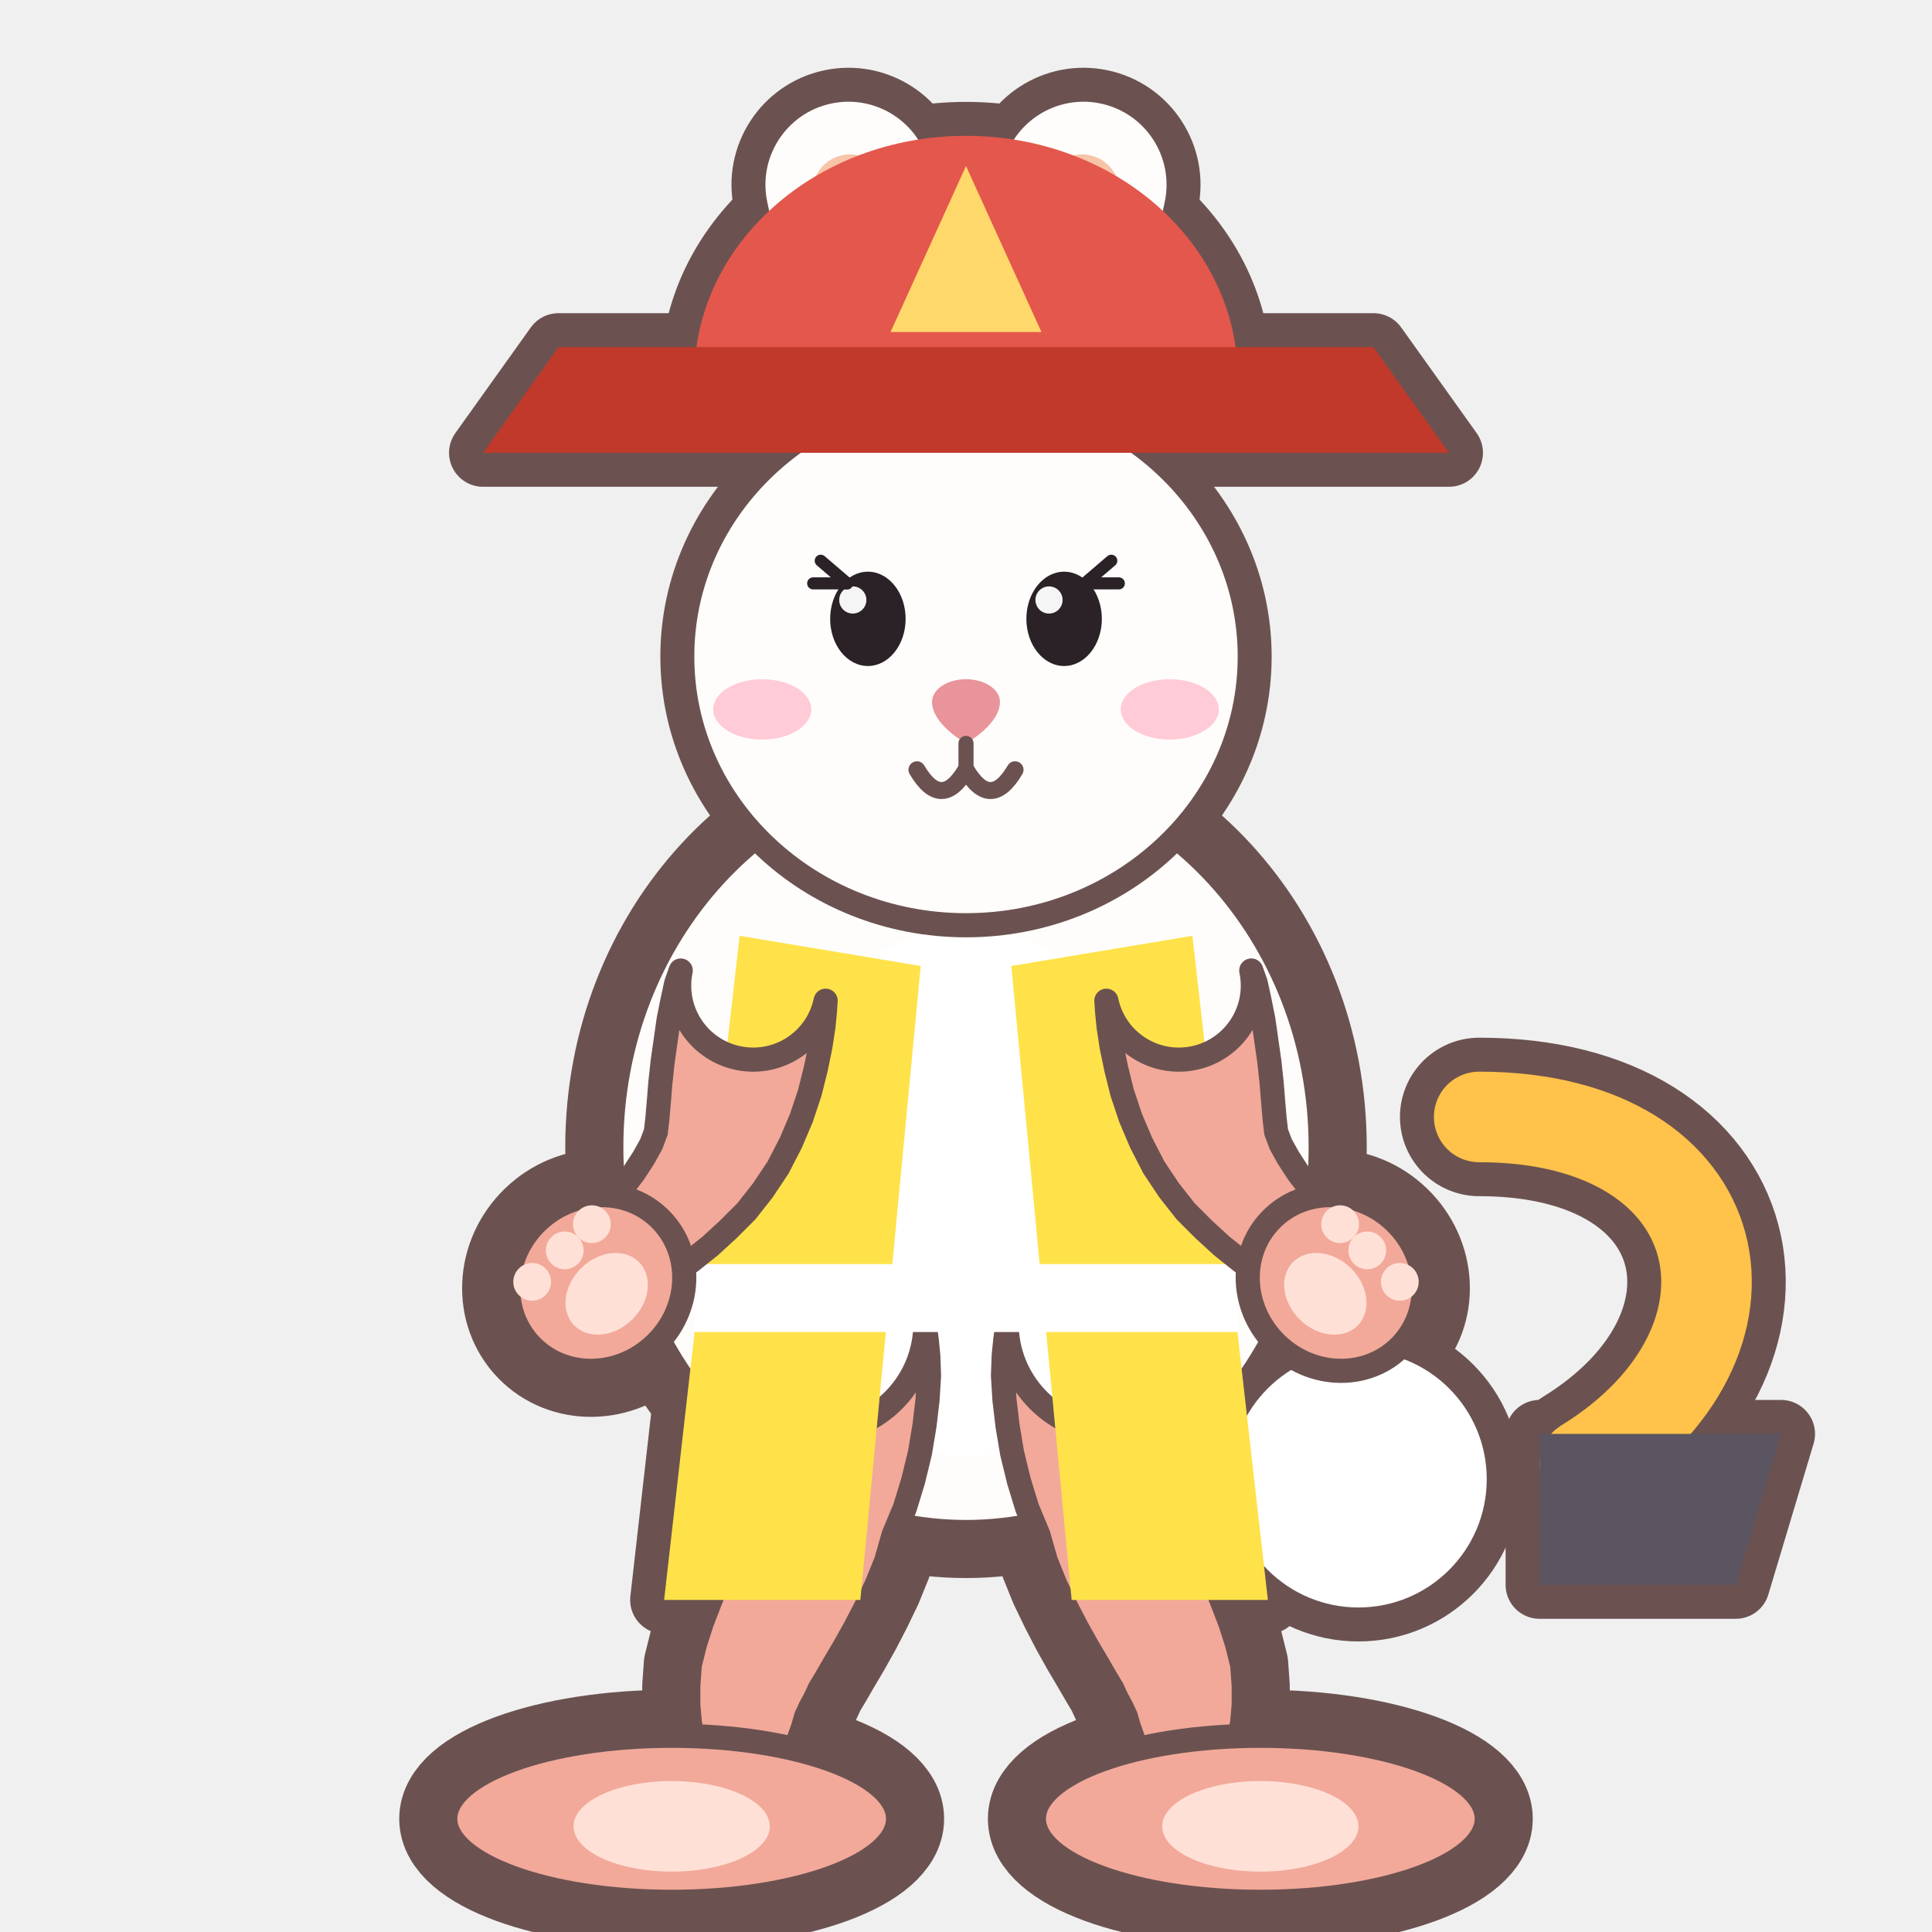
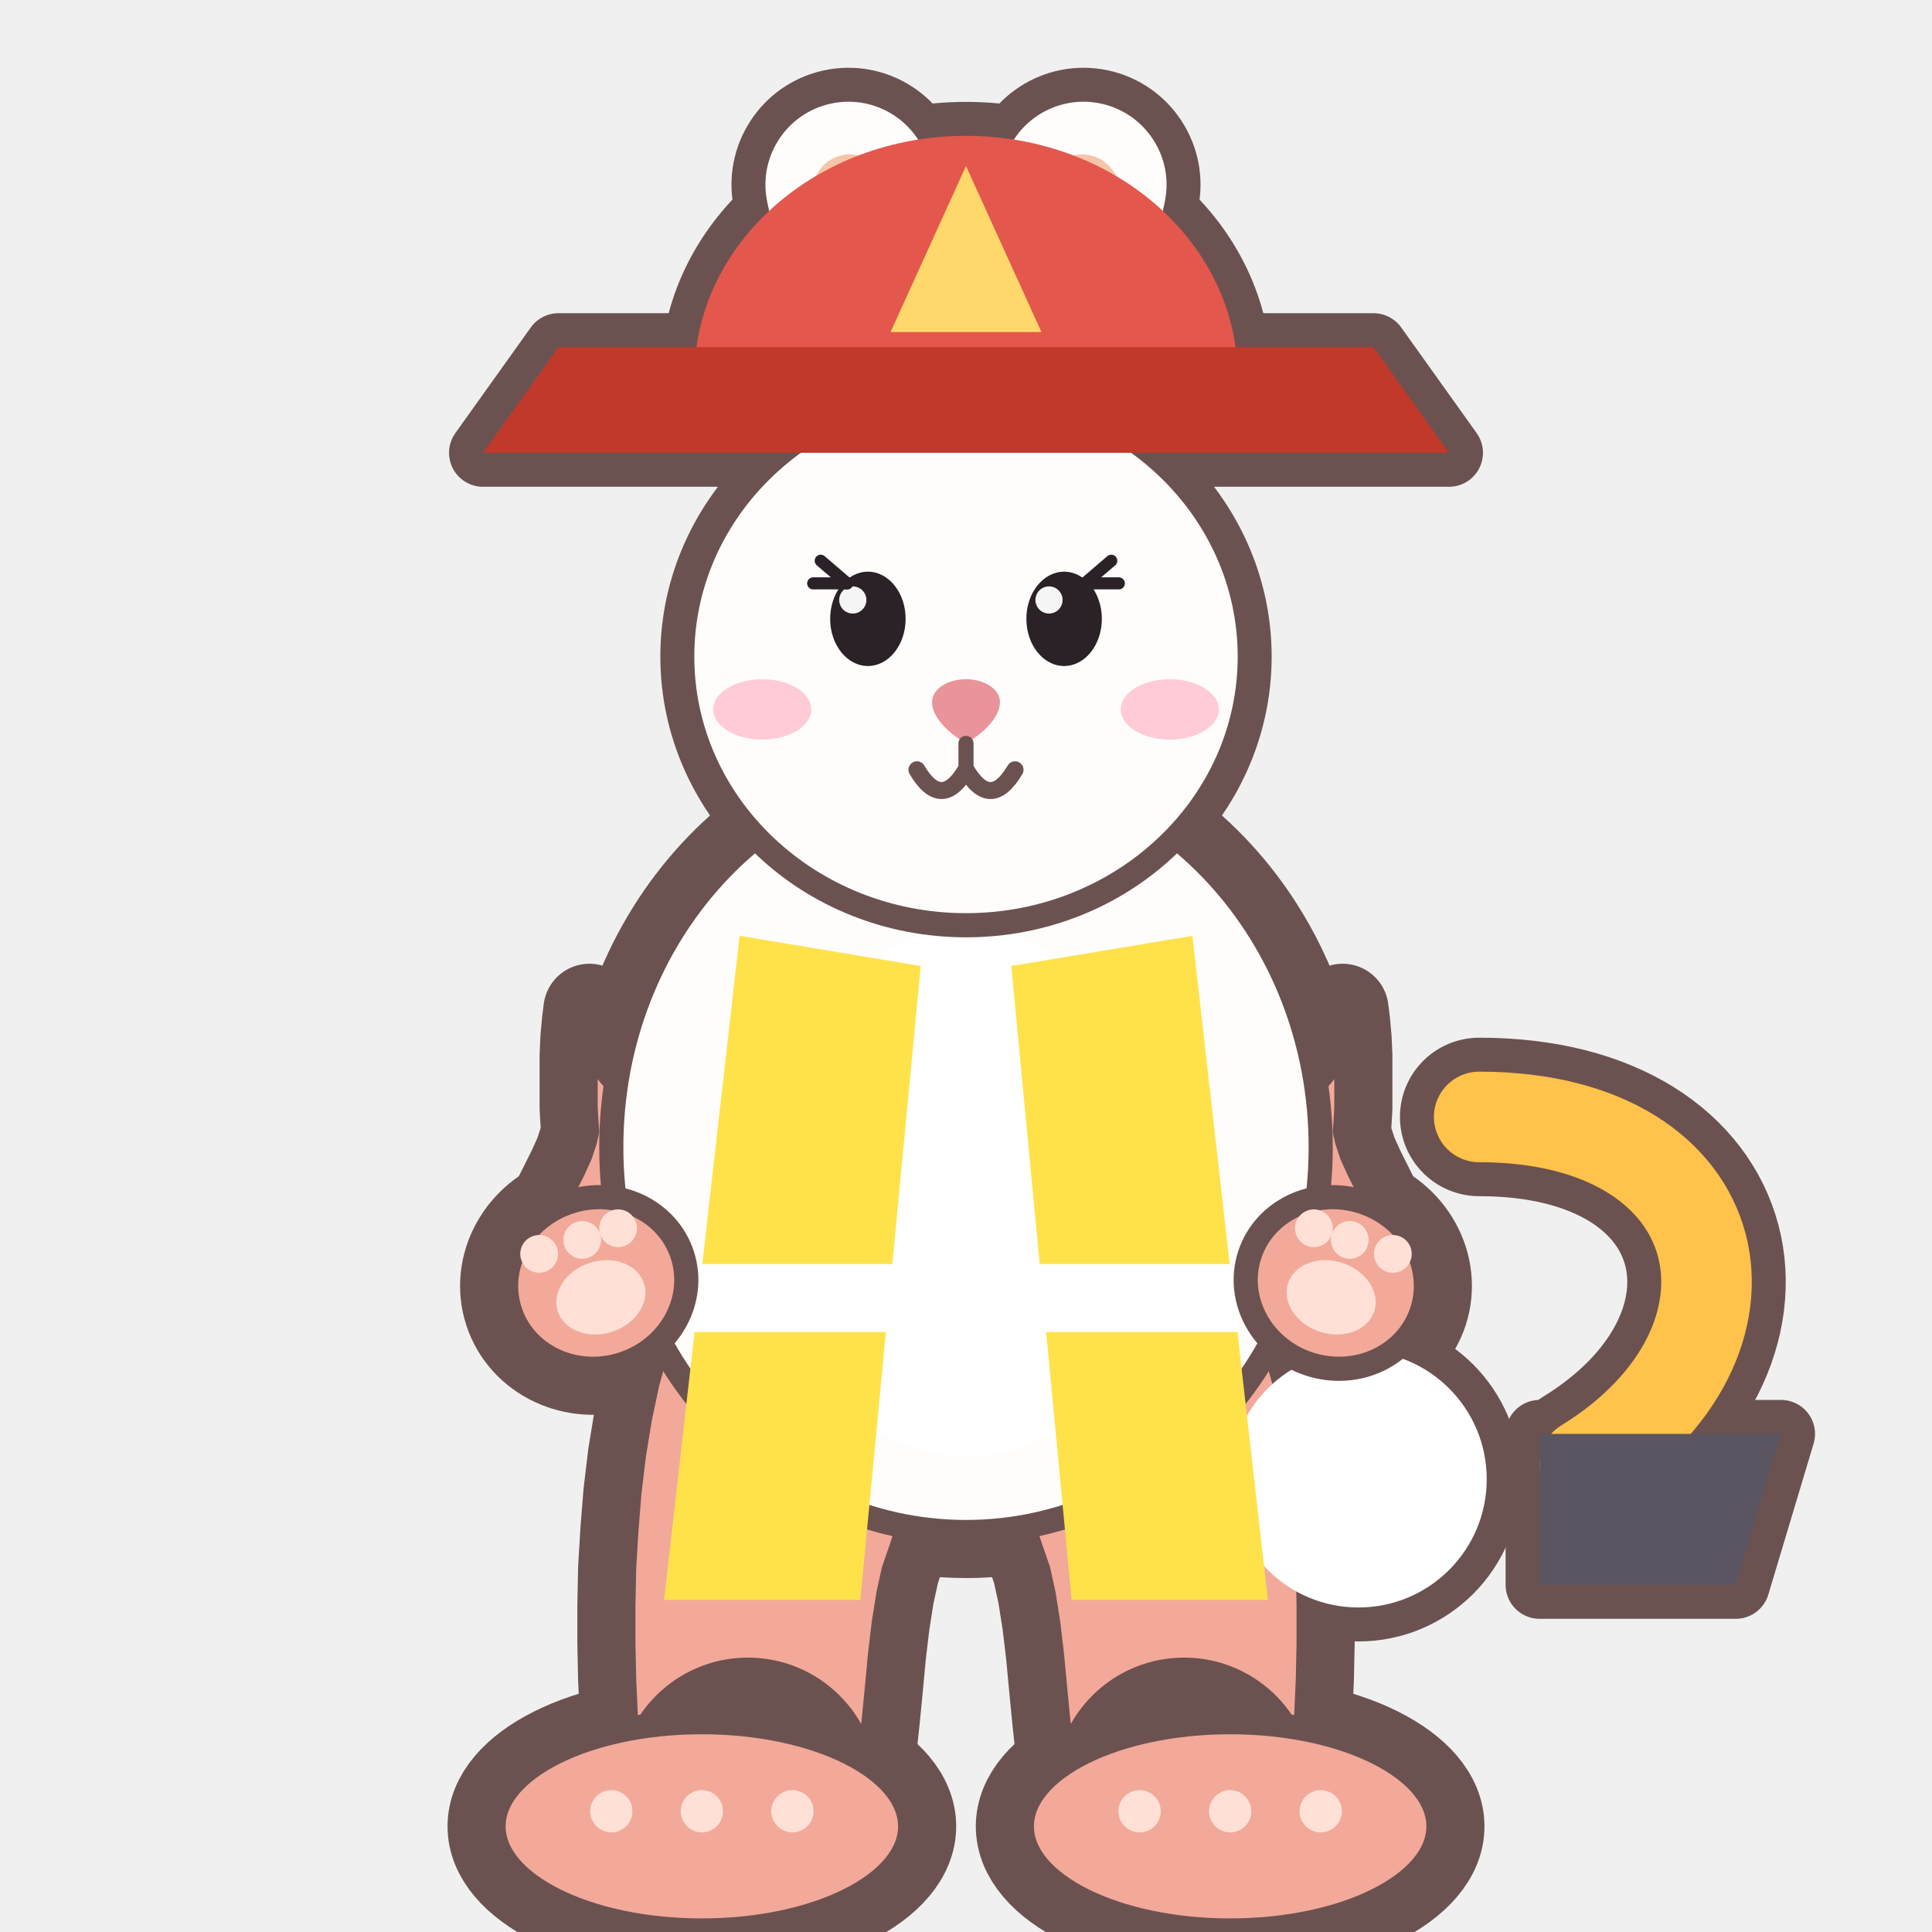
<svg xmlns="http://www.w3.org/2000/svg" viewBox="0 0 256 256" width="256" height="256" role="img" aria-labelledby="t-firefighter_rabbit">
  <g class="outline">
+     <path d="M90.1 170.1L89.2 172.3L88.2 175.2L87.0 178.9L85.8 183.2L84.8 187.9L84.0 192.8L83.4 197.8L83.0 202.8L82.7 207.8L82.6 212.8L82.6 217.7L82.7 222.5L82.9 226.9L83.1 230.8L83.3 234.0L83.5 236.3A15.6 15.6 0 0 1 114.7 237.4L115.1 234.8L115.4 231.5L115.8 227.7L116.2 223.6L116.6 219.3L117.1 215.1L117.7 211.3L118.4 208.1L119.5 204.9L120.7 201.3L122.1 197.3L123.3 193.3L124.5 189.3L125.4 185.6L126.0 182.3L126.4 179.8A18.8 18.8 0 0 1 90.1 170.1Z" fill="#6B5250" stroke="#6B5250" stroke-width="12.2" stroke-linejoin="round" />
+     <path d="M129.6 179.8L130.0 182.3L130.6 185.6L131.5 189.3L132.7 193.3L133.9 197.3L135.3 201.3L136.5 204.9L137.6 208.1L138.3 211.3L138.9 215.1L139.4 219.3L139.8 223.6L140.2 227.7L140.6 231.5L140.9 234.8L141.3 237.4A15.6 15.6 0 0 1 172.5 236.3L172.7 234.0L172.9 230.8L173.1 226.9L173.3 222.5L173.4 217.7L173.4 212.8L173.3 207.8L173.0 202.8L172.6 197.8L172.0 192.8L171.2 187.9L170.2 183.2L169.0 178.9L167.8 175.2L166.8 172.3L165.9 170.1A18.8 18.8 0 0 1 129.6 179.8Z" fill="#6B5250" stroke="#6B5250" stroke-width="12.2" stroke-linejoin="round" />
    <circle cx="180" cy="196" r="17" fill="#6B5250" stroke="#6B5250" stroke-width="9" stroke-linejoin="round" />
+     <path d="M78.1 133.8L77.9 135.4L77.7 137.6L77.6 139.9L77.6 142.2L77.6 144.6L77.6 146.8L77.7 148.6L77.8 149.9L77.5 151.2L76.9 153.0L76.0 155.0L74.9 157.2L73.8 159.4L72.7 161.4L71.7 163.3L71.1 164.8A9.1 9.1 0 0 1 86.4 174.6L87.3 173.7L88.5 172.3L90.1 170.4L91.9 168.3L93.7 165.8L95.6 163.1L97.4 160.2L98.9 157.0L100.3 153.6L101.2 150.2L101.9 146.9L102.4 143.9L102.6 141.0L102.7 138.6L102.7 136.8L102.7 135.6A12.3 12.3 0 0 1 78.1 133.8Z" fill="#6B5250" stroke="#6B5250" stroke-width="12.2" stroke-linejoin="round" />
+     <path d="M153.3 135.6L153.3 136.8L153.3 138.6L153.4 141.0L153.6 143.9L154.1 146.9L154.8 150.2L155.7 153.6L157.1 157.0L158.6 160.2L160.4 163.1L162.3 165.8L164.1 168.3L165.9 170.4L167.5 172.3L168.7 173.7L169.6 174.6A9.1 9.1 0 0 1 184.9 164.8L184.3 163.3L183.3 161.4L182.2 159.4L181.1 157.2L180.0 155.0L179.1 153.0L178.5 151.2L178.2 149.9L178.3 148.6L178.4 146.8L178.4 144.6L178.4 142.2L178.4 139.9L178.3 137.6L178.1 135.4L177.9 133.8A12.3 12.3 0 0 1 153.3 135.6Z" fill="#6B5250" stroke="#6B5250" stroke-width="12.2" stroke-linejoin="round" />
    <ellipse cx="128" cy="152" rx="47" ry="51" fill="#6B5250" stroke="#6B5250" stroke-width="12.2" stroke-linejoin="round" />
    <ellipse cx="128" cy="158" rx="27" ry="35" fill="#6B5250" stroke="#6B5250" stroke-width="9" stroke-linejoin="round" />
-     <path d="M93.9 176.9L93.8 178.8L93.8 181.2L94.1 183.9L94.5 186.7L95.2 189.6L95.9 192.5L96.7 195.2L97.4 197.6L98.1 199.6L97.9 201.2L97.4 203.1L96.8 205.3L95.9 207.5L95.0 209.9L94.0 212.4L93.0 215.0L92.1 217.8L91.4 220.6L91.2 223.4L91.2 225.9L91.4 228.2L91.8 230.3L92.2 232.2L92.6 233.8L93.1 235.1L93.5 236.1L93.9 236.8A5.2 5.2 0 0 1 104.3 236.8L104.6 235.8L105.0 234.5L105.3 233.1L105.6 231.7L105.9 230.3L106.4 228.9L106.8 227.5L107.4 226.2L108.0 225.1L108.6 223.8L109.5 222.3L110.6 220.4L111.9 218.2L113.3 215.7L114.7 213.0L116.1 210.1L117.4 206.9L118.4 203.4L119.9 199.8L121.0 196.2L121.9 192.5L122.5 188.9L122.9 185.5L123.1 182.3L123.0 179.6L122.8 177.6L122.6 176.1A14.4 14.4 0 0 1 93.9 176.9Z" fill="#6B5250" stroke="#6B5250" stroke-width="12.2" stroke-linejoin="round" />
-     <ellipse cx="89" cy="241" rx="30" ry="11" fill="#6B5250" stroke="#6B5250" stroke-width="12.2" stroke-linejoin="round" />
-     <ellipse cx="89" cy="242" rx="13" ry="6" fill="#6B5250" stroke="#6B5250" stroke-width="9" stroke-linejoin="round" />
-     <path d="M133.4 176.1L133.2 177.6L133.0 179.6L132.9 182.3L133.1 185.5L133.5 188.9L134.1 192.5L135.0 196.2L136.1 199.8L137.6 203.4L138.6 206.9L139.9 210.1L141.3 213.0L142.7 215.7L144.1 218.2L145.4 220.4L146.5 222.3L147.4 223.8L148.0 225.1L148.6 226.2L149.2 227.5L149.6 228.9L150.1 230.3L150.4 231.7L150.7 233.1L151.0 234.5L151.4 235.8L151.7 236.8A5.2 5.2 0 0 1 162.1 236.8L162.5 236.1L162.9 235.1L163.4 233.8L163.8 232.2L164.2 230.3L164.6 228.2L164.8 225.9L164.8 223.4L164.6 220.6L163.9 217.8L163.0 215.0L162.0 212.4L161.0 209.9L160.1 207.5L159.2 205.3L158.6 203.1L158.1 201.2L157.9 199.6L158.6 197.6L159.3 195.2L160.1 192.5L160.8 189.6L161.5 186.7L161.9 183.9L162.2 181.2L162.2 178.8L162.1 176.9A14.4 14.4 0 0 1 133.4 176.1Z" fill="#6B5250" stroke="#6B5250" stroke-width="12.2" stroke-linejoin="round" />
-     <ellipse cx="167" cy="241" rx="30" ry="11" fill="#6B5250" stroke="#6B5250" stroke-width="12.2" stroke-linejoin="round" />
-     <ellipse cx="167" cy="242" rx="13" ry="6" fill="#6B5250" stroke="#6B5250" stroke-width="9" stroke-linejoin="round" />
+     <ellipse cx="93" cy="242" rx="27.6" ry="13.8" fill="#6B5250" stroke="#6B5250" stroke-width="12.2" stroke-linejoin="round" />
+     <circle cx="81" cy="240" r="2.8" fill="#6B5250" stroke="#6B5250" stroke-width="9" stroke-linejoin="round" />
+     <circle cx="93" cy="240" r="2.8" fill="#6B5250" stroke="#6B5250" stroke-width="9" stroke-linejoin="round" />
+     <circle cx="105" cy="240" r="2.8" fill="#6B5250" stroke="#6B5250" stroke-width="9" stroke-linejoin="round" />
+     <ellipse cx="163" cy="242" rx="27.6" ry="13.8" fill="#6B5250" stroke="#6B5250" stroke-width="12.2" stroke-linejoin="round" />
+     <circle cx="151" cy="240" r="2.8" fill="#6B5250" stroke="#6B5250" stroke-width="9" stroke-linejoin="round" />
+     <circle cx="163" cy="240" r="2.8" fill="#6B5250" stroke="#6B5250" stroke-width="9" stroke-linejoin="round" />
+     <circle cx="175" cy="240" r="2.8" fill="#6B5250" stroke="#6B5250" stroke-width="9" stroke-linejoin="round" />
    <path d="M98 124 88 212h26l8-84zM158 124l10 88h-26l-8-84z" fill="#6B5250" stroke="#6B5250" stroke-width="9" stroke-linejoin="round" />
    <path d="M92 172h72" fill="#6B5250" stroke="#6B5250" stroke-width="18" stroke-linejoin="round" />
    <g transform="translate(128,74) scale(0.5) translate(-128,-126)">
      <g transform="rotate(-12 106 70)">
        <rect x="84" y="4" width="44" height="116" rx="22" fill="#6B5250" stroke="#6B5250" stroke-width="18" stroke-linejoin="round" />
        <rect x="96" y="18" width="20" height="88" rx="10" fill="#6B5250" stroke="#6B5250" stroke-width="18" stroke-linejoin="round" />
      </g>
      <g transform="rotate(12 150 70)">
        <rect x="128" y="4" width="44" height="116" rx="22" fill="#6B5250" stroke="#6B5250" stroke-width="18" stroke-linejoin="round" />
        <rect x="140" y="18" width="20" height="88" rx="10" fill="#6B5250" stroke="#6B5250" stroke-width="18" stroke-linejoin="round" />
      </g>
      <ellipse cx="128" cy="152" rx="72" ry="68" fill="#6B5250" stroke="#6B5250" stroke-width="18" stroke-linejoin="round" />
      <ellipse cx="102" cy="142" rx="10" ry="12.5" fill="#6B5250" stroke="#6B5250" stroke-width="18" stroke-linejoin="round" />
      <path d="M96.5 132.6l-7 -6" stroke-linecap="round" fill="#6B5250" stroke="#6B5250" stroke-width="21.2" stroke-linejoin="round" />
      <path d="M96.5 132.6l-9 0" stroke-linecap="round" fill="#6B5250" stroke="#6B5250" stroke-width="21.2" stroke-linejoin="round" />
      <ellipse cx="154" cy="142" rx="10" ry="12.5" fill="#6B5250" stroke="#6B5250" stroke-width="18" stroke-linejoin="round" />
      <path d="M159.5 132.6l7 -6" stroke-linecap="round" fill="#6B5250" stroke="#6B5250" stroke-width="21.2" stroke-linejoin="round" />
      <path d="M159.5 132.6l9 0" stroke-linecap="round" fill="#6B5250" stroke="#6B5250" stroke-width="21.2" stroke-linejoin="round" />
      <path d="M119 164a9 6 0 0 1 18 0c0 4-4 8-9 11-5-3-9-7-9-11z" fill="#6B5250" stroke="#6B5250" stroke-width="18" stroke-linejoin="round" />
      <path d="M128 175v7" stroke-linecap="round" fill="#6B5250" stroke="#6B5250" stroke-width="22" stroke-linejoin="round" />
    </g>
-     <path d="M90.2 128.6L89.6 130.3L89.1 132.6L88.6 135.1L88.2 137.9L87.8 140.7L87.5 143.5L87.3 146.0L87.1 148.3L86.9 150.0L86.3 151.6L85.3 153.4L84.0 155.4L82.4 157.5L80.8 159.5L79.2 161.4L77.6 163.2L76.3 164.8L75.4 166.2A4.8 4.8 0 0 1 82.0 173.2L83.3 172.5L84.9 171.6L86.9 170.3L89.2 168.8L91.6 167.1L94.1 165.1L96.5 162.9L98.9 160.5L101.1 157.7L103.1 154.7L104.8 151.4L106.2 148.1L107.3 144.8L108.1 141.6L108.7 138.7L109.1 136.1L109.3 134.1L109.4 132.6A9.8 9.8 0 0 1 90.2 128.6Z" fill="#6B5250" stroke="#6B5250" stroke-width="12.2" stroke-linejoin="round" />
-     <g transform="rotate(-44 79 170)">
+     <g transform="rotate(-18 79 170)">
      <ellipse cx="79" cy="170" rx="12" ry="11.3" fill="#6B5250" stroke="#6B5250" stroke-width="12.2" stroke-linejoin="round" />
      <ellipse cx="79" cy="172" rx="6.0" ry="4.8" fill="#6B5250" stroke="#6B5250" stroke-width="9" stroke-linejoin="round" />
      <circle cx="73" cy="164" r="2.5" fill="#6B5250" stroke="#6B5250" stroke-width="9" stroke-linejoin="round" />
      <circle cx="79" cy="164" r="2.5" fill="#6B5250" stroke="#6B5250" stroke-width="9" stroke-linejoin="round" />
      <circle cx="84" cy="164" r="2.5" fill="#6B5250" stroke="#6B5250" stroke-width="9" stroke-linejoin="round" />
    </g>
-     <path d="M146.6 132.6L146.7 134.1L146.9 136.1L147.3 138.7L147.9 141.6L148.7 144.8L149.8 148.1L151.2 151.4L152.9 154.7L154.9 157.7L157.1 160.5L159.5 162.9L161.9 165.1L164.4 167.1L166.8 168.8L169.1 170.3L171.1 171.6L172.7 172.5L174.0 173.2A4.8 4.8 0 0 1 180.6 166.2L179.7 164.8L178.4 163.2L176.8 161.4L175.2 159.5L173.6 157.5L172.0 155.4L170.7 153.4L169.7 151.6L169.1 150.0L168.9 148.3L168.7 146.0L168.5 143.5L168.2 140.7L167.8 137.9L167.4 135.1L166.9 132.6L166.4 130.3L165.8 128.6A9.8 9.8 0 0 1 146.6 132.6Z" fill="#6B5250" stroke="#6B5250" stroke-width="12.2" stroke-linejoin="round" />
-     <g transform="rotate(44 177 170)">
+     <g transform="rotate(18 177 170)">
      <ellipse cx="177" cy="170" rx="12" ry="11.3" fill="#6B5250" stroke="#6B5250" stroke-width="12.2" stroke-linejoin="round" />
      <ellipse cx="177" cy="172" rx="6.0" ry="4.8" fill="#6B5250" stroke="#6B5250" stroke-width="9" stroke-linejoin="round" />
      <circle cx="172" cy="164" r="2.5" fill="#6B5250" stroke="#6B5250" stroke-width="9" stroke-linejoin="round" />
      <circle cx="177" cy="164" r="2.5" fill="#6B5250" stroke="#6B5250" stroke-width="9" stroke-linejoin="round" />
      <circle cx="183" cy="164" r="2.5" fill="#6B5250" stroke="#6B5250" stroke-width="9" stroke-linejoin="round" />
    </g>
    <path d="M92 50a36 32 0 0 1 72 0z" fill="#6B5250" stroke="#6B5250" stroke-width="9" stroke-linejoin="round" />
    <path d="M74 46h108l10 14H64z" fill="#6B5250" stroke="#6B5250" stroke-width="9" stroke-linejoin="round" />
    <path d="M128 22l10 22h-20z" fill="#6B5250" stroke="#6B5250" stroke-width="9" stroke-linejoin="round" />
    <path d="M196 148c34 0 40 30 14 46" stroke-linecap="round" fill="none" stroke="#6B5250" stroke-width="21.0" stroke-linejoin="round" />
    <path d="M204 190h32l-6 20h-26z" fill="#6B5250" stroke="#6B5250" stroke-width="9" stroke-linejoin="round" />
  </g>
+   <path d="M90.1 170.1L89.2 172.3L88.2 175.2L87.0 178.9L85.8 183.2L84.8 187.9L84.0 192.8L83.4 197.8L83.0 202.8L82.7 207.8L82.6 212.8L82.6 217.7L82.7 222.5L82.9 226.9L83.1 230.8L83.3 234.0L83.5 236.3A15.6 15.6 0 0 1 114.7 237.4L115.1 234.8L115.4 231.5L115.8 227.7L116.2 223.6L116.6 219.3L117.1 215.1L117.7 211.3L118.4 208.1L119.5 204.9L120.7 201.3L122.1 197.3L123.3 193.3L124.5 189.3L125.4 185.6L126.0 182.3L126.4 179.8A18.8 18.8 0 0 1 90.1 170.1Z" fill="#F2A99A" stroke="#6B5250" stroke-width="3.2" stroke-linejoin="round" />
+   <path d="M129.6 179.8L130.0 182.3L130.6 185.6L131.5 189.3L132.7 193.3L133.9 197.3L135.3 201.3L136.5 204.9L137.6 208.1L138.3 211.3L138.9 215.1L139.4 219.3L139.8 223.6L140.2 227.7L140.6 231.5L140.9 234.8L141.3 237.4A15.6 15.6 0 0 1 172.5 236.3L172.7 234.0L172.9 230.8L173.1 226.9L173.3 222.5L173.4 217.7L173.4 212.8L173.3 207.8L173.0 202.8L172.6 197.8L172.0 192.8L171.2 187.9L170.2 183.2L169.0 178.9L167.8 175.2L166.8 172.3L165.9 170.1A18.8 18.8 0 0 1 129.6 179.8Z" fill="#F2A99A" stroke="#6B5250" stroke-width="3.2" stroke-linejoin="round" />
  <circle cx="180" cy="196" r="17" fill="#FFFFFF" />
+   <path d="M78.1 133.8L77.9 135.4L77.7 137.6L77.6 139.9L77.6 142.2L77.6 144.6L77.6 146.8L77.7 148.6L77.8 149.9L77.5 151.2L76.9 153.0L76.0 155.0L74.9 157.2L73.8 159.4L72.7 161.4L71.7 163.3L71.1 164.8A9.1 9.1 0 0 1 86.4 174.6L87.3 173.7L88.5 172.3L90.1 170.4L91.9 168.3L93.7 165.8L95.6 163.1L97.4 160.2L98.9 157.0L100.3 153.6L101.2 150.2L101.9 146.9L102.4 143.9L102.6 141.0L102.7 138.6L102.7 136.8L102.7 135.6A12.3 12.3 0 0 1 78.1 133.8Z" fill="#F2A99A" stroke="#6B5250" stroke-width="3.2" stroke-linejoin="round" />
+   <path d="M153.3 135.6L153.3 136.8L153.3 138.6L153.4 141.0L153.6 143.9L154.1 146.9L154.8 150.2L155.7 153.6L157.1 157.0L158.6 160.2L160.4 163.1L162.3 165.8L164.1 168.3L165.9 170.4L167.5 172.3L168.7 173.7L169.6 174.6A9.1 9.1 0 0 1 184.9 164.8L184.3 163.3L183.3 161.4L182.2 159.4L181.1 157.2L180.0 155.0L179.1 153.0L178.5 151.2L178.2 149.9L178.3 148.6L178.4 146.8L178.4 144.6L178.4 142.2L178.4 139.9L178.3 137.6L178.1 135.4L177.9 133.8A12.3 12.3 0 0 1 153.3 135.6Z" fill="#F2A99A" stroke="#6B5250" stroke-width="3.2" stroke-linejoin="round" />
  <ellipse cx="128" cy="152" rx="47" ry="51" fill="#FFFDFB" stroke="#6B5250" stroke-width="3.2" />
  <ellipse cx="128" cy="158" rx="27" ry="35" fill="#FFFFFF" />
-   <path d="M93.9 176.9L93.8 178.8L93.8 181.2L94.1 183.9L94.5 186.7L95.2 189.6L95.9 192.5L96.7 195.2L97.4 197.6L98.1 199.6L97.9 201.2L97.4 203.1L96.8 205.3L95.9 207.5L95.0 209.9L94.0 212.4L93.0 215.0L92.1 217.8L91.4 220.6L91.2 223.4L91.2 225.9L91.4 228.2L91.8 230.3L92.2 232.2L92.6 233.8L93.1 235.1L93.5 236.1L93.9 236.8A5.2 5.2 0 0 1 104.3 236.8L104.6 235.8L105.0 234.5L105.3 233.1L105.6 231.7L105.9 230.3L106.4 228.9L106.8 227.5L107.4 226.2L108.0 225.1L108.6 223.8L109.5 222.3L110.6 220.4L111.9 218.2L113.3 215.7L114.7 213.0L116.1 210.1L117.4 206.9L118.4 203.4L119.9 199.8L121.0 196.2L121.9 192.5L122.5 188.9L122.9 185.5L123.1 182.3L123.0 179.6L122.8 177.6L122.6 176.1A14.4 14.4 0 0 1 93.9 176.9Z" fill="#F2A99A" stroke="#6B5250" stroke-width="3.2" stroke-linejoin="round" />
-   <ellipse cx="89" cy="241" rx="30" ry="11" fill="#F2A99A" stroke="#6B5250" stroke-width="3.2" />
-   <ellipse cx="89" cy="242" rx="13" ry="6" fill="#FFE0D6" />
-   <path d="M133.4 176.1L133.2 177.6L133.0 179.6L132.9 182.3L133.1 185.5L133.5 188.9L134.1 192.5L135.0 196.2L136.1 199.8L137.6 203.4L138.6 206.9L139.9 210.1L141.3 213.0L142.7 215.7L144.1 218.2L145.4 220.4L146.5 222.3L147.4 223.8L148.0 225.1L148.6 226.2L149.2 227.5L149.6 228.9L150.1 230.3L150.4 231.7L150.7 233.1L151.0 234.5L151.4 235.8L151.7 236.8A5.2 5.2 0 0 1 162.1 236.8L162.5 236.1L162.9 235.1L163.4 233.8L163.8 232.2L164.2 230.3L164.6 228.2L164.8 225.9L164.8 223.4L164.6 220.6L163.9 217.8L163.0 215.0L162.0 212.4L161.0 209.9L160.1 207.5L159.2 205.3L158.6 203.1L158.1 201.2L157.9 199.6L158.6 197.6L159.3 195.2L160.1 192.5L160.8 189.6L161.5 186.7L161.9 183.9L162.2 181.2L162.2 178.8L162.1 176.9A14.4 14.4 0 0 1 133.4 176.1Z" fill="#F2A99A" stroke="#6B5250" stroke-width="3.2" stroke-linejoin="round" />
-   <ellipse cx="167" cy="241" rx="30" ry="11" fill="#F2A99A" stroke="#6B5250" stroke-width="3.2" />
-   <ellipse cx="167" cy="242" rx="13" ry="6" fill="#FFE0D6" />
+   <ellipse cx="93" cy="242" rx="27.6" ry="13.8" fill="#F2A99A" stroke="#6B5250" stroke-width="3.2" />
+   <circle cx="81" cy="240" r="2.8" fill="#FFE0D6" />
+   <circle cx="93" cy="240" r="2.8" fill="#FFE0D6" />
+   <circle cx="105" cy="240" r="2.8" fill="#FFE0D6" />
+   <ellipse cx="163" cy="242" rx="27.6" ry="13.8" fill="#F2A99A" stroke="#6B5250" stroke-width="3.2" />
+   <circle cx="151" cy="240" r="2.8" fill="#FFE0D6" />
+   <circle cx="163" cy="240" r="2.8" fill="#FFE0D6" />
+   <circle cx="175" cy="240" r="2.8" fill="#FFE0D6" />
  <path d="M98 124 88 212h26l8-84zM158 124l10 88h-26l-8-84z" fill="#FFE24A" />
  <path d="M92 172h72" stroke="#FFFFFF" stroke-width="9" />
  <g transform="translate(128,74) scale(0.5) translate(-128,-126)">
    <g class="outline">
      <g transform="rotate(-12 106 70)">
        <rect x="84" y="4" width="44" height="116" rx="22" fill="#6B5250" stroke="#6B5250" stroke-width="12.8" stroke-linejoin="round" />
        <rect x="96" y="18" width="20" height="88" rx="10" fill="#6B5250" stroke="#6B5250" stroke-width="12.8" stroke-linejoin="round" />
      </g>
      <g transform="rotate(12 150 70)">
        <rect x="128" y="4" width="44" height="116" rx="22" fill="#6B5250" stroke="#6B5250" stroke-width="12.8" stroke-linejoin="round" />
        <rect x="140" y="18" width="20" height="88" rx="10" fill="#6B5250" stroke="#6B5250" stroke-width="12.8" stroke-linejoin="round" />
      </g>
      <ellipse cx="128" cy="152" rx="72" ry="68" fill="#6B5250" stroke="#6B5250" stroke-width="12.8" stroke-linejoin="round" />
      <ellipse cx="102" cy="142" rx="10" ry="12.5" fill="#6B5250" stroke="#6B5250" stroke-width="12.8" stroke-linejoin="round" />
      <path d="M96.5 132.6l-7 -6" stroke-linecap="round" fill="#6B5250" stroke="#6B5250" stroke-width="16" stroke-linejoin="round" />
      <path d="M96.5 132.6l-9 0" stroke-linecap="round" fill="#6B5250" stroke="#6B5250" stroke-width="16" stroke-linejoin="round" />
      <ellipse cx="154" cy="142" rx="10" ry="12.5" fill="#6B5250" stroke="#6B5250" stroke-width="12.8" stroke-linejoin="round" />
      <path d="M159.5 132.6l7 -6" stroke-linecap="round" fill="#6B5250" stroke="#6B5250" stroke-width="16" stroke-linejoin="round" />
      <path d="M159.5 132.6l9 0" stroke-linecap="round" fill="#6B5250" stroke="#6B5250" stroke-width="16" stroke-linejoin="round" />
      <path d="M119 164a9 6 0 0 1 18 0c0 4-4 8-9 11-5-3-9-7-9-11z" fill="#6B5250" stroke="#6B5250" stroke-width="12.8" stroke-linejoin="round" />
      <path d="M128 175v7" stroke-linecap="round" fill="#6B5250" stroke="#6B5250" stroke-width="16.8" stroke-linejoin="round" />
    </g>
    <g transform="rotate(-12 106 70)">
      <rect x="84" y="4" width="44" height="116" rx="22" fill="#FFFDFB" />
      <rect x="96" y="18" width="20" height="88" rx="10" fill="#F8C4A8" />
    </g>
    <g transform="rotate(12 150 70)">
      <rect x="128" y="4" width="44" height="116" rx="22" fill="#FFFDFB" />
      <rect x="140" y="18" width="20" height="88" rx="10" fill="#F8C4A8" />
    </g>
    <ellipse cx="128" cy="152" rx="72" ry="68" fill="#FFFDFB" />
    <ellipse cx="102" cy="142" rx="10" ry="12.5" fill="#2A2226" />
    <circle cx="98" cy="137" r="3.6" fill="#FFFFFF" opacity="0.95" />
    <path d="M96.5 132.6l-7 -6" stroke="#2A2226" stroke-width="3.2" stroke-linecap="round" />
    <path d="M96.5 132.6l-9 0" stroke="#2A2226" stroke-width="3.2" stroke-linecap="round" />
    <ellipse cx="154" cy="142" rx="10" ry="12.5" fill="#2A2226" />
    <circle cx="150" cy="137" r="3.6" fill="#FFFFFF" opacity="0.95" />
    <path d="M159.5 132.6l7 -6" stroke="#2A2226" stroke-width="3.2" stroke-linecap="round" />
    <path d="M159.5 132.6l9 0" stroke="#2A2226" stroke-width="3.2" stroke-linecap="round" />
    <ellipse cx="74" cy="166" rx="13" ry="8" fill="#FF8FA9" opacity="0.45" />
    <ellipse cx="182" cy="166" rx="13" ry="8" fill="#FF8FA9" opacity="0.45" />
    <path d="M119 164a9 6 0 0 1 18 0c0 4-4 8-9 11-5-3-9-7-9-11z" fill="#E8949A" />
    <path d="M128 175v7" stroke="#6B5250" stroke-width="4" stroke-linecap="round" />
    <path d="M115 182q6.5 11 13 0 q6.5 11 13 0" fill="none" stroke="#6B5250" stroke-width="4.5" stroke-linecap="round" stroke-linejoin="round" />
  </g>
-   <path d="M90.2 128.6L89.6 130.3L89.1 132.6L88.6 135.1L88.2 137.9L87.8 140.7L87.5 143.5L87.3 146.0L87.1 148.3L86.9 150.0L86.3 151.6L85.3 153.4L84.0 155.4L82.4 157.5L80.8 159.5L79.2 161.4L77.6 163.2L76.3 164.8L75.4 166.2A4.8 4.8 0 0 1 82.0 173.2L83.3 172.5L84.9 171.6L86.9 170.3L89.2 168.8L91.6 167.1L94.1 165.1L96.5 162.9L98.9 160.5L101.1 157.7L103.1 154.7L104.8 151.4L106.2 148.1L107.3 144.8L108.1 141.6L108.7 138.7L109.1 136.1L109.3 134.1L109.4 132.6A9.8 9.8 0 0 1 90.2 128.6Z" fill="#F2A99A" stroke="#6B5250" stroke-width="3.2" stroke-linejoin="round" />
-   <g transform="rotate(-44 79 170)">
+   <g transform="rotate(-18 79 170)">
    <ellipse cx="79" cy="170" rx="12" ry="11.3" fill="#F2A99A" stroke="#6B5250" stroke-width="3.2" />
    <ellipse cx="79" cy="172" rx="6.0" ry="4.8" fill="#FFE0D6" />
    <circle cx="73" cy="164" r="2.5" fill="#FFE0D6" />
    <circle cx="79" cy="164" r="2.5" fill="#FFE0D6" />
    <circle cx="84" cy="164" r="2.5" fill="#FFE0D6" />
  </g>
-   <path d="M146.6 132.6L146.7 134.1L146.9 136.1L147.3 138.7L147.9 141.6L148.7 144.8L149.8 148.1L151.2 151.4L152.9 154.7L154.9 157.7L157.1 160.5L159.5 162.9L161.9 165.1L164.4 167.1L166.8 168.8L169.1 170.3L171.1 171.6L172.7 172.5L174.0 173.2A4.8 4.8 0 0 1 180.6 166.2L179.7 164.8L178.4 163.2L176.8 161.4L175.2 159.5L173.6 157.5L172.0 155.4L170.7 153.4L169.7 151.6L169.1 150.0L168.9 148.3L168.7 146.0L168.5 143.5L168.2 140.7L167.8 137.9L167.4 135.1L166.9 132.6L166.4 130.3L165.8 128.6A9.8 9.8 0 0 1 146.6 132.6Z" fill="#F2A99A" stroke="#6B5250" stroke-width="3.2" stroke-linejoin="round" />
-   <g transform="rotate(44 177 170)">
+   <g transform="rotate(18 177 170)">
    <ellipse cx="177" cy="170" rx="12" ry="11.3" fill="#F2A99A" stroke="#6B5250" stroke-width="3.2" />
    <ellipse cx="177" cy="172" rx="6.0" ry="4.8" fill="#FFE0D6" />
    <circle cx="172" cy="164" r="2.5" fill="#FFE0D6" />
    <circle cx="177" cy="164" r="2.5" fill="#FFE0D6" />
    <circle cx="183" cy="164" r="2.5" fill="#FFE0D6" />
  </g>
  <path d="M92 50a36 32 0 0 1 72 0z" fill="#E4574C" />
  <path d="M74 46h108l10 14H64z" fill="#C0392B" />
  <path d="M128 22l10 22h-20z" fill="#FFD86B" />
  <path d="M196 148c34 0 40 30 14 46" fill="none" stroke="#FFC24A" stroke-width="12" stroke-linecap="round" />
  <path d="M204 190h32l-6 20h-26z" fill="#5A5560" />
</svg>
